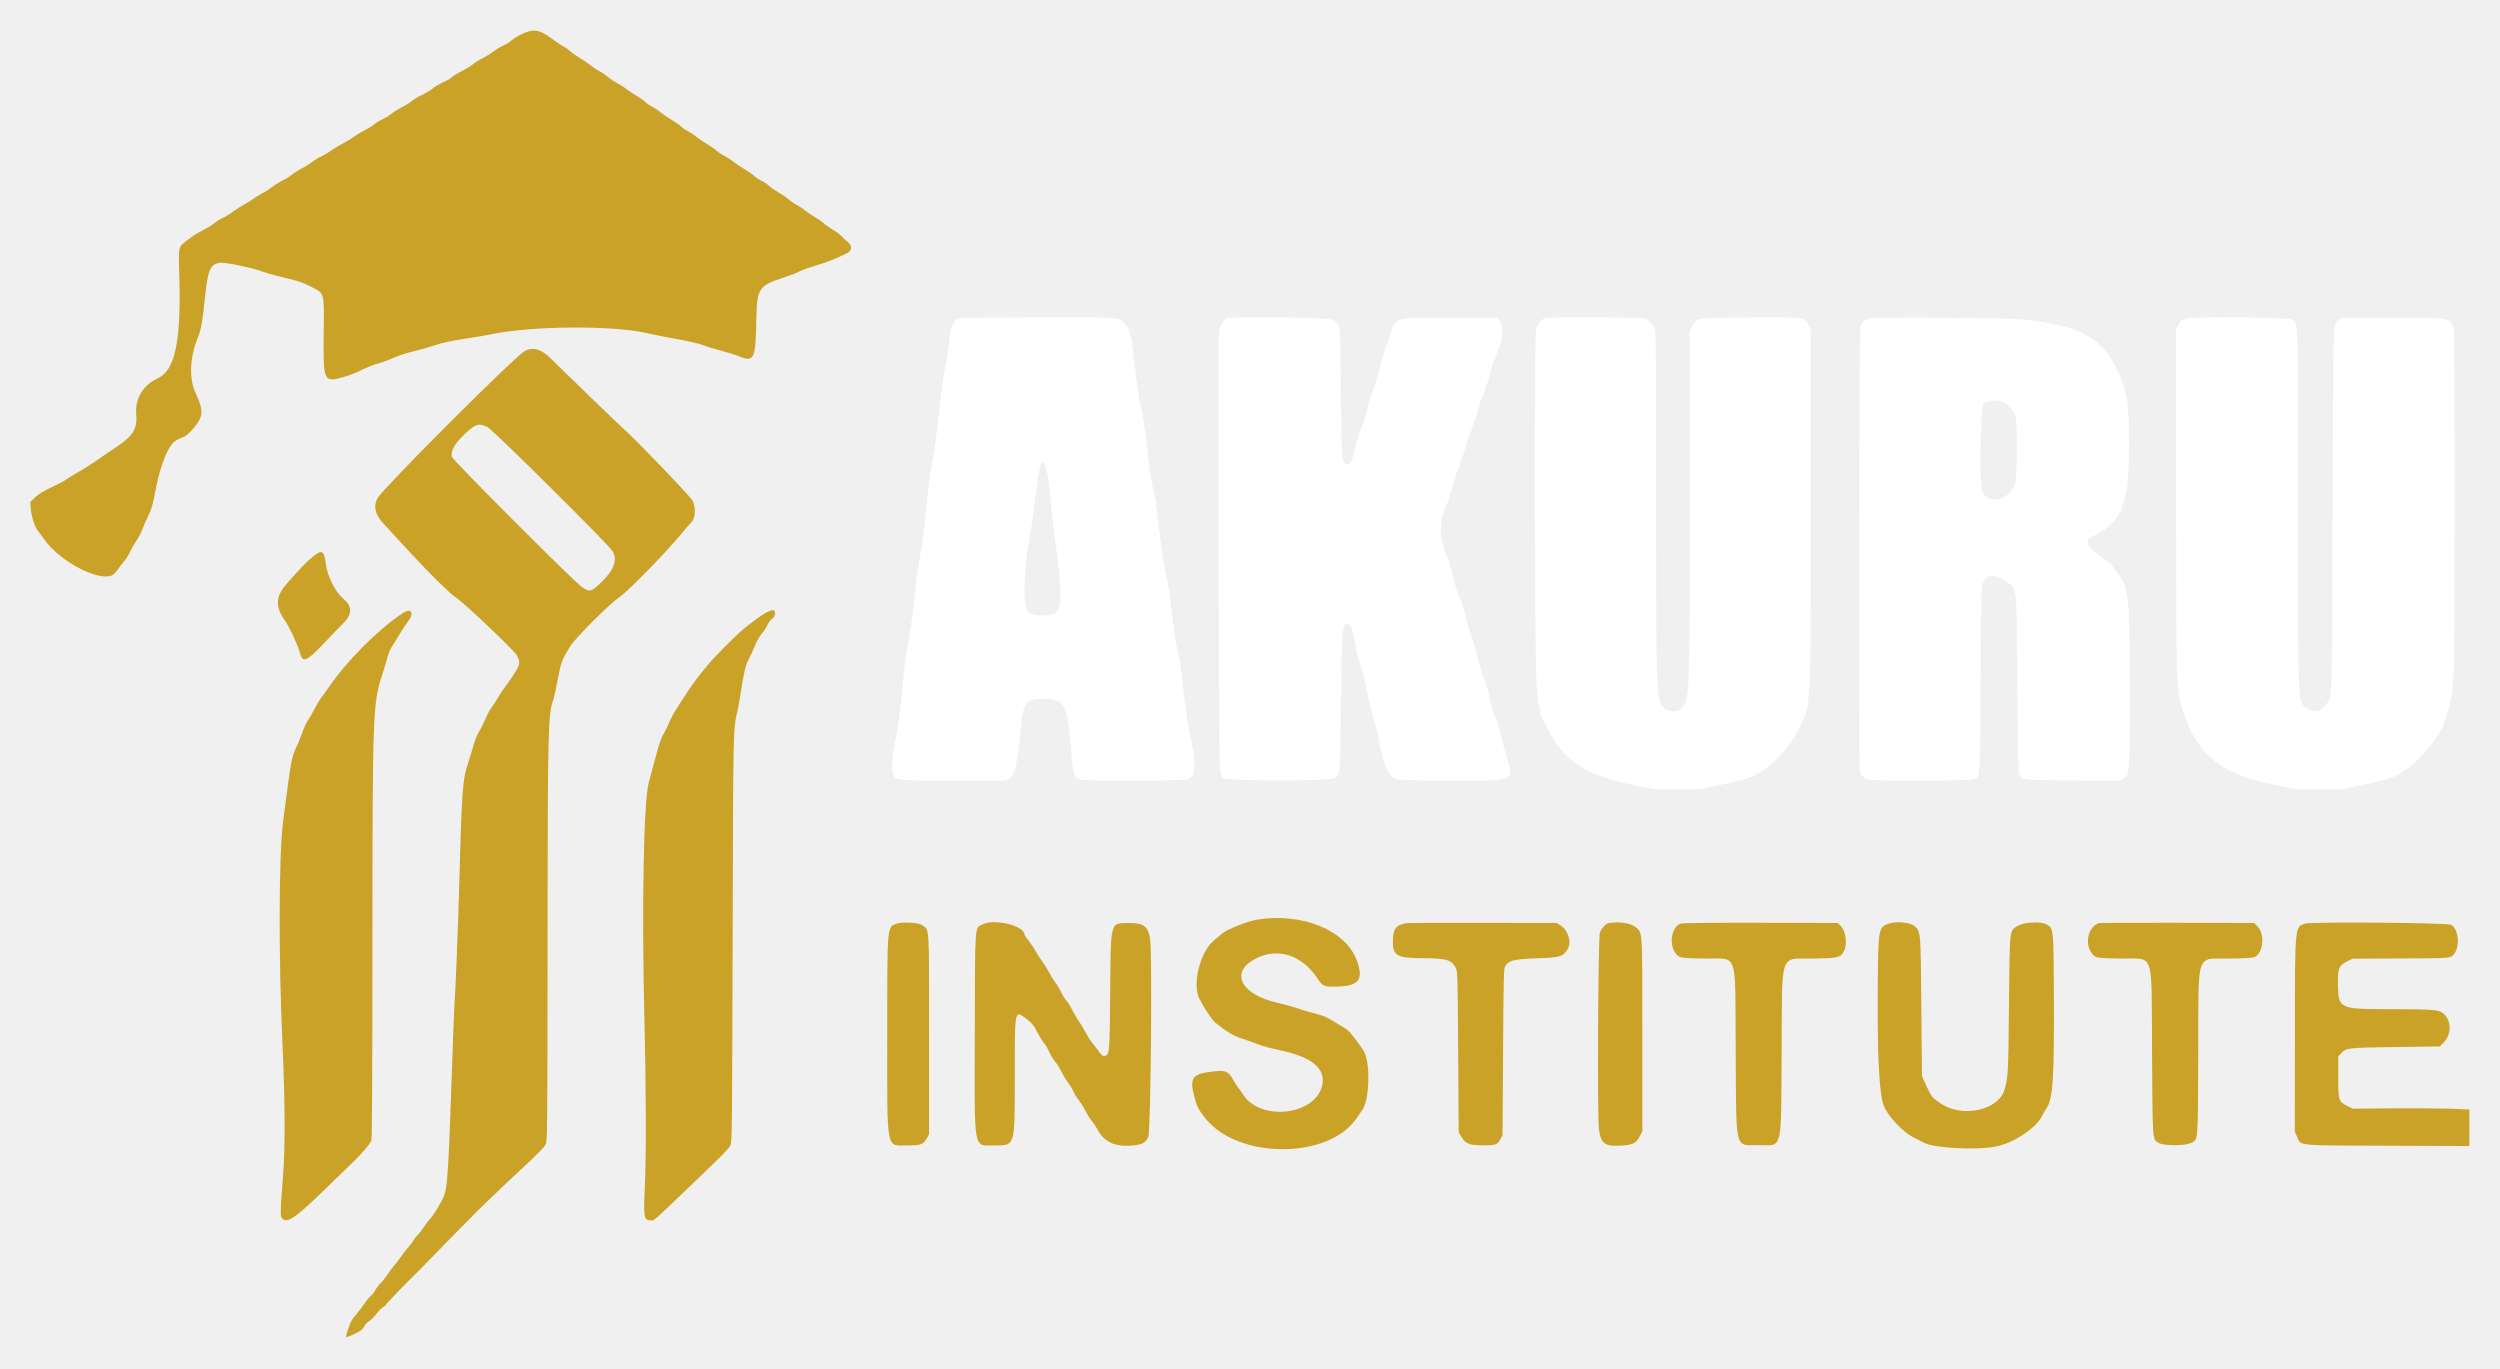
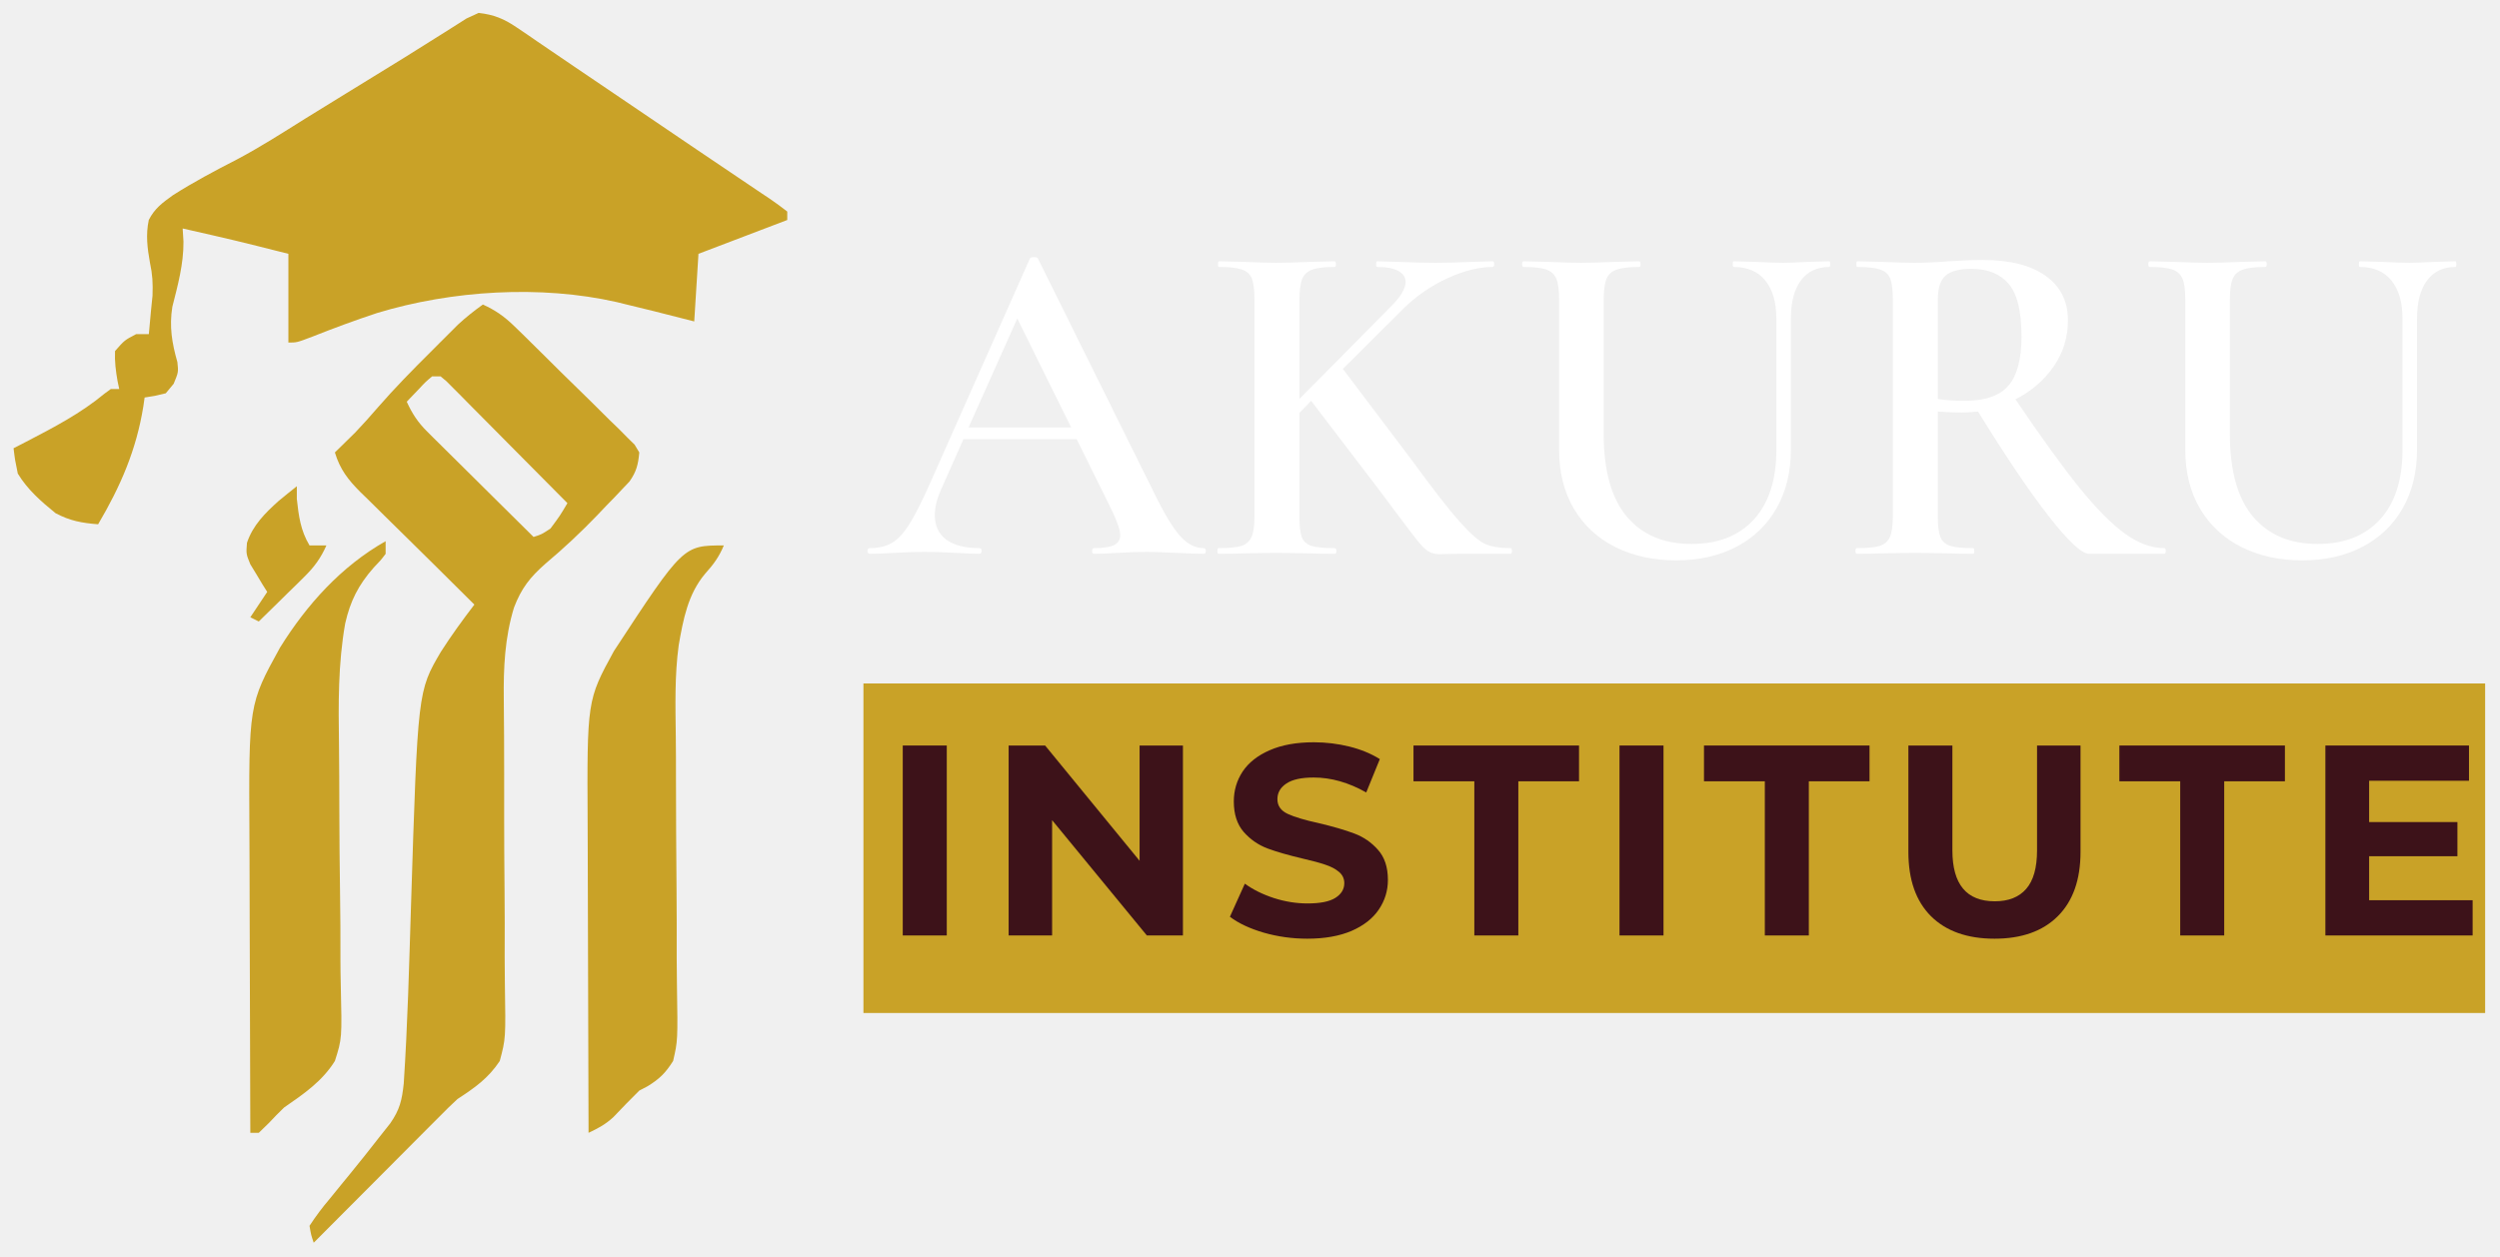
- <svg xmlns="http://www.w3.org/2000/svg" viewBox="-20 -21 2450 1341" role="img" aria-label="Akuru Institute">
-   <g transform="translate(0,1308) scale(0.1,-0.1)" fill="#C9A227">
-     <path d="M4922 12960 c-35 -16 -82 -45 -106 -64 -23 -19 -62 -43 -86 -54 -25 -11 -66 -35 -92 -55 -26 -20 -76 -51 -110 -68 -35 -17 -78 -44 -95 -60 -18 -15 -65 -44 -105 -64 -40 -20 -84 -47 -98 -60 -14 -13 -52 -36 -85 -50 -33 -15 -83 -44 -110 -66 -28 -21 -76 -49 -107 -63 -31 -14 -71 -38 -90 -54 -18 -16 -62 -44 -98 -62 -36 -18 -83 -48 -105 -66 -23 -18 -61 -42 -85 -52 -25 -11 -63 -34 -85 -52 -22 -18 -70 -47 -106 -65 -36 -19 -79 -45 -95 -58 -16 -13 -58 -39 -94 -57 -36 -18 -92 -52 -125 -75 -33 -24 -78 -50 -99 -59 -22 -9 -63 -34 -90 -55 -28 -21 -76 -51 -106 -66 -30 -15 -73 -43 -96 -61 -22 -19 -58 -41 -80 -50 -21 -9 -66 -36 -99 -61 -33 -25 -82 -56 -110 -70 -27 -14 -66 -38 -85 -53 -19 -15 -58 -39 -85 -53 -28 -14 -77 -45 -110 -70 -33 -25 -78 -52 -99 -61 -22 -9 -58 -31 -80 -50 -23 -18 -75 -50 -116 -71 -41 -21 -88 -48 -105 -62 -16 -13 -50 -38 -74 -56 -60 -43 -63 -59 -55 -287 22 -681 -37 -970 -214 -1050 -140 -64 -219 -196 -207 -347 13 -155 -33 -222 -244 -357 -27 -17 -66 -44 -87 -59 -72 -52 -196 -132 -272 -174 -41 -24 -82 -49 -91 -57 -9 -8 -68 -39 -132 -69 -79 -37 -131 -69 -164 -100 l-48 -46 5 -68 c6 -76 38 -175 68 -213 11 -14 39 -52 63 -85 148 -212 518 -410 661 -355 15 5 41 31 59 57 17 26 47 63 64 84 18 20 43 58 54 85 12 27 41 78 65 114 24 36 52 90 62 120 11 30 36 89 57 130 30 60 43 105 66 230 51 274 133 471 213 509 22 10 57 26 77 35 20 9 60 47 94 89 87 105 90 168 16 325 -70 148 -64 347 17 552 34 85 44 141 67 360 32 307 51 357 148 375 43 8 317 -48 422 -87 44 -16 147 -45 228 -63 119 -28 167 -44 240 -82 142 -75 133 -42 129 -456 -5 -479 -1 -488 195 -432 49 14 129 45 178 70 50 24 125 54 168 65 43 12 111 37 150 56 40 18 122 45 182 59 61 14 156 41 212 60 71 25 162 45 296 65 106 16 226 36 267 45 387 82 1189 88 1515 11 55 -13 183 -38 285 -56 105 -18 220 -45 265 -61 44 -17 125 -41 180 -55 55 -14 135 -39 178 -56 151 -60 163 -33 170 397 5 264 31 300 264 374 65 21 134 47 153 59 19 11 90 37 157 57 108 32 193 65 313 123 50 24 54 72 9 110 -18 15 -46 41 -63 59 -17 17 -58 47 -91 66 -33 19 -69 45 -80 57 -11 12 -50 40 -88 62 -37 22 -82 52 -100 67 -18 16 -51 38 -75 50 -24 12 -60 37 -80 55 -20 18 -69 51 -107 73 -39 23 -79 51 -90 63 -11 12 -45 35 -75 50 -30 15 -64 38 -75 50 -11 12 -51 40 -90 63 -38 22 -87 55 -109 73 -21 18 -58 42 -82 54 -24 11 -61 35 -82 53 -20 19 -63 48 -94 66 -32 18 -77 48 -100 67 -23 20 -62 46 -87 59 -25 12 -55 33 -66 45 -11 12 -50 39 -86 61 -36 21 -86 55 -110 74 -23 20 -63 47 -88 60 -25 12 -55 33 -66 45 -11 12 -49 39 -85 60 -36 21 -83 52 -105 70 -22 18 -62 43 -90 57 -27 14 -67 41 -87 59 -21 18 -59 44 -86 58 -26 13 -68 41 -91 61 -24 19 -74 53 -110 74 -36 22 -75 49 -86 61 -11 12 -38 31 -60 42 -22 12 -75 47 -117 79 -118 88 -181 99 -286 49z" />
-     <path d="M4934 9844 c-131 -89 -1370 -1329 -1432 -1433 -45 -78 -28 -161 52 -248 25 -26 102 -111 173 -188 144 -158 343 -365 388 -404 16 -14 48 -45 70 -67 22 -23 58 -53 80 -67 73 -46 568 -515 597 -565 42 -71 38 -94 -38 -208 -36 -54 -74 -108 -84 -119 -10 -11 -35 -49 -56 -85 -20 -36 -50 -82 -66 -102 -16 -20 -42 -68 -58 -108 -16 -39 -45 -96 -64 -128 -19 -31 -45 -93 -56 -137 -12 -44 -37 -125 -55 -180 -52 -151 -60 -273 -85 -1200 -11 -401 -36 -1033 -45 -1140 -3 -33 -12 -256 -20 -495 -49 -1378 -45 -1337 -122 -1476 -32 -58 -72 -120 -89 -137 -17 -18 -47 -57 -67 -87 -19 -30 -47 -66 -62 -80 -15 -14 -34 -38 -42 -54 -8 -15 -32 -47 -52 -70 -21 -22 -53 -63 -71 -91 -18 -27 -48 -66 -65 -85 -18 -19 -49 -60 -68 -90 -19 -30 -49 -68 -67 -85 -17 -16 -40 -46 -50 -66 -11 -20 -32 -48 -48 -61 -17 -14 -42 -45 -57 -69 -15 -24 -49 -69 -75 -99 -55 -65 -62 -76 -89 -157 -28 -84 -28 -86 27 -62 99 45 110 52 131 90 12 22 35 46 51 54 16 9 47 39 68 68 22 28 51 58 65 66 15 8 27 18 27 23 0 7 247 263 307 318 15 14 39 38 53 53 19 21 490 502 528 539 4 4 66 65 139 135 121 117 177 170 340 321 117 108 184 178 201 207 16 28 17 161 18 1927 1 2131 5 2294 55 2426 6 15 26 104 44 199 36 182 40 192 116 319 53 89 383 419 500 501 87 60 481 466 610 628 31 39 66 79 78 89 49 44 55 160 13 227 -34 52 -522 561 -648 675 -48 43 -172 162 -277 264 -104 102 -240 233 -301 292 -61 59 -137 133 -168 164 -89 87 -180 108 -254 58z m-355 -741 c59 -32 1169 -1132 1221 -1211 60 -91 16 -198 -140 -339 -70 -63 -86 -65 -158 -15 -77 52 -1268 1245 -1274 1275 -11 57 21 118 107 204 118 119 157 132 244 86z" />
-     <path d="M2870 7838 c-71 -58 -124 -113 -269 -279 -101 -116 -103 -222 -6 -354 36 -50 123 -236 140 -299 30 -120 61 -109 255 96 74 78 153 160 176 182 86 85 87 163 4 233 -86 72 -162 225 -179 359 -15 118 -37 130 -121 62z" />
-     <path d="M7309 7287 c-45 -24 -140 -94 -233 -170 -64 -53 -300 -291 -334 -337 -15 -19 -43 -53 -62 -75 -37 -42 -122 -160 -174 -243 -16 -26 -50 -79 -76 -118 -25 -38 -57 -97 -70 -130 -13 -32 -38 -84 -56 -114 -24 -40 -48 -108 -83 -245 -28 -104 -55 -206 -61 -225 -52 -174 -72 -1209 -45 -2315 17 -706 19 -1328 4 -1662 -13 -299 -9 -323 62 -323 33 0 0 -30 448 400 253 241 307 297 329 335 16 28 17 166 22 2030 6 2119 4 2036 49 2236 6 26 20 105 31 175 30 193 49 275 75 319 13 23 40 81 60 130 21 51 51 105 70 125 18 19 43 57 55 83 13 26 31 52 41 58 41 22 49 89 10 89 -10 0 -38 -11 -62 -23z" />
-     <path d="M3745 7280 c-247 -165 -553 -473 -732 -738 -17 -26 -46 -65 -63 -87 -18 -22 -50 -76 -72 -120 -23 -44 -51 -93 -63 -110 -13 -16 -37 -69 -53 -117 -17 -47 -42 -108 -55 -135 -41 -80 -56 -147 -87 -388 -16 -126 -36 -279 -45 -340 -43 -322 -46 -1346 -6 -2205 24 -525 27 -988 6 -1255 -29 -379 -30 -413 -10 -435 50 -56 135 5 471 335 68 66 163 158 212 205 98 93 177 187 192 226 6 16 10 730 10 1922 0 2262 4 2361 95 2637 23 72 48 154 55 183 7 30 26 75 44 100 17 26 51 81 75 122 24 41 59 93 76 115 70 88 37 143 -50 85z" />
+ <svg xmlns="http://www.w3.org/2000/svg" viewBox="4.5 1.625 290.125 145.875" width="580.25" height="291.75" preserveAspectRatio="xMidYMid meet" version="1.1" role="img" aria-label="Akuru Institute">
+   <defs>
+     <clipPath id="f604fe1d2b">
+       <rect x="0" width="189" y="0" height="67" />
+     </clipPath>
+     <clipPath id="4708e1d853">
+       <path d="M 6.074 3 L 96 3 L 96 63 L 6.074 63 Z M 6.074 3 " clip-rule="nonzero" />
+     </clipPath>
+     <clipPath id="ce4d44ffd4">
+       <path d="M 33 58 L 96.074 58 L 96.074 134 L 33 134 Z M 33 58 " clip-rule="nonzero" />
+     </clipPath>
+     <clipPath id="853b96ad55">
+       <path d="M 0.16 1 L 190 1 L 190 40 L 0.16 40 Z M 0.16 1 " clip-rule="nonzero" />
+     </clipPath>
+     <clipPath id="56a1fd4bf6">
+       <rect x="0" width="192" y="0" height="40" />
+     </clipPath>
+   </defs>
+   <g transform="matrix(1, 0, 0, 1, 104, 15)">
+     <g clip-path="url(#f604fe1d2b)">
+       <g fill="#ffffff" fill-opacity="1">
+         <g transform="translate(1.587932, 50.94152)">
+           <g>
+             <path d="M 38.641 -0.656 C 38.816 -0.656 38.906 -0.547 38.906 -0.328 C 38.906 -0.109 38.816 0 38.641 0 C 37.953 0 36.848 -0.035 35.328 -0.109 C 33.805 -0.18 32.703 -0.219 32.016 -0.219 C 31.109 -0.219 30.035 -0.18 28.797 -0.109 C 27.566 -0.035 26.609 0 25.922 0 C 25.773 0 25.703 -0.109 25.703 -0.328 C 25.703 -0.547 25.773 -0.656 25.922 -0.656 C 26.973 -0.656 27.742 -0.77 28.234 -1 C 28.723 -1.238 28.969 -1.629 28.969 -2.172 C 28.969 -2.711 28.66 -3.633 28.047 -4.938 L 23.906 -13.312 L 10.766 -13.312 L 8.156 -7.438 C 7.676 -6.352 7.438 -5.379 7.438 -4.516 C 7.438 -3.242 7.891 -2.281 8.797 -1.625 C 9.703 -0.977 10.973 -0.656 12.609 -0.656 C 12.785 -0.656 12.875 -0.547 12.875 -0.328 C 12.875 -0.109 12.785 0 12.609 0 C 11.953 0 11.008 -0.035 9.781 -0.109 C 8.406 -0.18 7.207 -0.219 6.188 -0.219 C 5.219 -0.219 4.078 -0.18 2.766 -0.109 C 1.609 -0.035 0.648 0 -0.109 0 C -0.285 0 -0.375 -0.109 -0.375 -0.328 C -0.375 -0.547 -0.285 -0.656 -0.109 -0.656 C 0.898 -0.656 1.75 -0.852 2.438 -1.25 C 3.133 -1.645 3.805 -2.359 4.453 -3.391 C 5.109 -4.422 5.891 -5.953 6.797 -7.984 L 18.484 -34.297 C 18.547 -34.398 18.707 -34.453 18.969 -34.453 C 19.219 -34.453 19.363 -34.398 19.406 -34.297 L 32.719 -7.438 C 33.977 -4.832 35.035 -3.051 35.891 -2.094 C 36.742 -1.133 37.66 -0.656 38.641 -0.656 Z M 11.359 -14.672 L 23.266 -14.672 L 17.016 -27.328 Z M 11.359 -14.672 " />
+           </g>
+         </g>
+       </g>
+       <g fill="#ffffff" fill-opacity="1">
+         <g transform="translate(40.21818, 50.94152)">
+           <g>
+             <path d="M 35.656 -0.656 C 35.758 -0.656 35.812 -0.547 35.812 -0.328 C 35.812 -0.109 35.758 0 35.656 0 L 29.562 0 L 27.438 0.047 C 26.938 0.047 26.504 -0.055 26.141 -0.266 C 25.773 -0.484 25.359 -0.883 24.891 -1.469 C 24.422 -2.051 23.551 -3.191 22.281 -4.891 L 20.047 -7.875 L 12.5 -17.766 L 11.141 -16.359 L 11.141 -4.406 C 11.141 -3.281 11.227 -2.461 11.406 -1.953 C 11.594 -1.453 11.969 -1.109 12.531 -0.922 C 13.094 -0.742 13.988 -0.656 15.219 -0.656 C 15.363 -0.656 15.438 -0.547 15.438 -0.328 C 15.438 -0.109 15.363 0 15.219 0 C 14.062 0 13.133 -0.016 12.438 -0.047 L 8.484 -0.109 L 4.625 -0.047 C 3.938 -0.016 2.973 0 1.734 0 C 1.66 0 1.625 -0.109 1.625 -0.328 C 1.625 -0.547 1.66 -0.656 1.734 -0.656 C 2.973 -0.656 3.867 -0.742 4.422 -0.922 C 4.984 -1.109 5.375 -1.461 5.594 -1.984 C 5.812 -2.504 5.922 -3.312 5.922 -4.406 L 5.922 -29.562 C 5.922 -30.645 5.82 -31.441 5.625 -31.953 C 5.426 -32.461 5.035 -32.816 4.453 -33.016 C 3.879 -33.211 2.992 -33.312 1.797 -33.312 C 1.723 -33.312 1.688 -33.422 1.688 -33.641 C 1.688 -33.859 1.723 -33.969 1.797 -33.969 L 4.672 -33.906 C 6.266 -33.832 7.535 -33.797 8.484 -33.797 C 9.566 -33.797 10.906 -33.832 12.5 -33.906 L 15.219 -33.969 C 15.32 -33.969 15.375 -33.859 15.375 -33.641 C 15.375 -33.422 15.32 -33.312 15.219 -33.312 C 14.02 -33.312 13.141 -33.203 12.578 -32.984 C 12.016 -32.766 11.633 -32.391 11.438 -31.859 C 11.238 -31.336 11.141 -30.535 11.141 -29.453 L 11.141 -17.984 L 21.797 -28.75 C 22.91 -29.875 23.469 -30.816 23.469 -31.578 C 23.469 -32.117 23.188 -32.539 22.625 -32.844 C 22.07 -33.156 21.25 -33.312 20.156 -33.312 C 20.082 -33.312 20.047 -33.422 20.047 -33.641 C 20.047 -33.859 20.082 -33.969 20.156 -33.969 L 22.609 -33.906 C 24.203 -33.832 25.648 -33.797 26.953 -33.797 C 28.367 -33.797 29.801 -33.832 31.25 -33.906 L 33.578 -33.969 C 33.691 -33.969 33.75 -33.859 33.75 -33.641 C 33.75 -33.422 33.691 -33.312 33.578 -33.312 C 31.984 -33.312 30.234 -32.875 28.328 -32 C 26.43 -31.133 24.707 -29.941 23.156 -28.422 L 16.188 -21.469 L 24.188 -10.875 C 26.645 -7.5 28.5 -5.113 29.75 -3.719 C 31 -2.32 31.984 -1.461 32.703 -1.141 C 33.43 -0.816 34.414 -0.656 35.656 -0.656 Z M 35.656 -0.656 " />
+           </g>
+         </g>
+       </g>
+       <g fill="#ffffff" fill-opacity="1">
+         <g transform="translate(75.69715, 50.94152)">
+           <g>
+             <path d="M 31.031 -27.328 C 31.031 -29.211 30.602 -30.68 29.75 -31.734 C 28.895 -32.785 27.672 -33.312 26.078 -33.312 C 26.004 -33.312 25.969 -33.422 25.969 -33.641 C 25.969 -33.859 26.004 -33.969 26.078 -33.969 L 28.578 -33.906 C 29.961 -33.832 31.051 -33.797 31.844 -33.797 C 32.5 -33.797 33.477 -33.832 34.781 -33.906 L 37.172 -33.969 C 37.242 -33.969 37.281 -33.859 37.281 -33.641 C 37.281 -33.422 37.242 -33.312 37.172 -33.312 C 35.754 -33.312 34.656 -32.785 33.875 -31.734 C 33.102 -30.68 32.719 -29.211 32.719 -27.328 L 32.719 -12.125 C 32.719 -9.508 32.164 -7.234 31.062 -5.297 C 29.957 -3.359 28.398 -1.863 26.391 -0.812 C 24.379 0.238 22.051 0.766 19.406 0.766 C 16.758 0.766 14.398 0.25 12.328 -0.781 C 10.266 -1.82 8.66 -3.312 7.516 -5.25 C 6.379 -7.188 5.812 -9.457 5.812 -12.062 L 5.812 -29.562 C 5.812 -30.645 5.703 -31.441 5.484 -31.953 C 5.266 -32.461 4.875 -32.816 4.312 -33.016 C 3.758 -33.211 2.883 -33.312 1.688 -33.312 C 1.57 -33.312 1.516 -33.422 1.516 -33.641 C 1.516 -33.859 1.57 -33.969 1.688 -33.969 L 4.516 -33.906 C 6.109 -33.832 7.395 -33.797 8.375 -33.797 C 9.457 -33.797 10.797 -33.832 12.391 -33.906 L 15.109 -33.969 C 15.211 -33.969 15.266 -33.859 15.266 -33.641 C 15.266 -33.422 15.211 -33.312 15.109 -33.312 C 13.91 -33.312 13.02 -33.203 12.438 -32.984 C 11.863 -32.766 11.477 -32.391 11.281 -31.859 C 11.082 -31.336 10.984 -30.535 10.984 -29.453 L 10.984 -13.969 C 10.984 -9.656 11.879 -6.438 13.672 -4.312 C 15.461 -2.195 17.969 -1.141 21.188 -1.141 C 24.27 -1.141 26.68 -2.086 28.422 -3.984 C 30.16 -5.891 31.031 -8.582 31.031 -12.062 Z M 31.031 -27.328 " />
+           </g>
+         </g>
+       </g>
+       <g fill="#ffffff" fill-opacity="1">
+         <g transform="translate(113.7841, 50.94152)">
+           <g>
+             <path d="M 37.984 -0.656 C 38.098 -0.656 38.156 -0.547 38.156 -0.328 C 38.156 -0.109 38.098 0 37.984 0 L 29.234 0 C 28.398 0 26.848 -1.445 24.578 -4.344 C 22.316 -7.238 19.578 -11.297 16.359 -16.516 C 15.555 -16.441 14.941 -16.406 14.516 -16.406 C 13.711 -16.406 12.77 -16.441 11.688 -16.516 L 11.688 -4.406 C 11.688 -3.281 11.785 -2.461 11.984 -1.953 C 12.18 -1.453 12.562 -1.109 13.125 -0.922 C 13.688 -0.742 14.582 -0.656 15.812 -0.656 C 15.883 -0.656 15.922 -0.547 15.922 -0.328 C 15.922 -0.109 15.883 0 15.812 0 C 14.613 0 13.691 -0.016 13.047 -0.047 L 9.016 -0.109 L 5.109 -0.047 C 4.422 -0.016 3.477 0 2.281 0 C 2.176 0 2.125 -0.109 2.125 -0.328 C 2.125 -0.547 2.176 -0.656 2.281 -0.656 C 3.508 -0.656 4.406 -0.742 4.969 -0.922 C 5.531 -1.109 5.922 -1.461 6.141 -1.984 C 6.359 -2.504 6.469 -3.312 6.469 -4.406 L 6.469 -29.562 C 6.469 -30.645 6.367 -31.441 6.172 -31.953 C 5.973 -32.461 5.582 -32.816 5 -33.016 C 4.414 -33.211 3.531 -33.312 2.344 -33.312 C 2.27 -33.312 2.234 -33.422 2.234 -33.641 C 2.234 -33.859 2.27 -33.969 2.344 -33.969 L 5.156 -33.906 C 6.75 -33.832 8.035 -33.797 9.016 -33.797 C 10.211 -33.797 11.52 -33.852 12.938 -33.969 C 13.406 -34 13.973 -34.031 14.641 -34.062 C 15.316 -34.102 16.07 -34.125 16.906 -34.125 C 20.051 -34.125 22.484 -33.508 24.203 -32.281 C 25.93 -31.051 26.797 -29.332 26.797 -27.125 C 26.797 -25.125 26.238 -23.328 25.125 -21.734 C 24.02 -20.141 22.547 -18.875 20.703 -17.938 C 23.672 -13.551 26.148 -10.125 28.141 -7.656 C 30.141 -5.195 31.91 -3.414 33.453 -2.312 C 34.992 -1.207 36.504 -0.656 37.984 -0.656 Z M 11.688 -17.984 C 12.551 -17.836 13.598 -17.766 14.828 -17.766 C 17.191 -17.766 18.879 -18.352 19.891 -19.531 C 20.898 -20.707 21.406 -22.602 21.406 -25.219 C 21.406 -28.156 20.906 -30.203 19.906 -31.359 C 18.914 -32.516 17.477 -33.094 15.594 -33.094 C 14.188 -33.094 13.18 -32.828 12.578 -32.297 C 11.984 -31.773 11.688 -30.828 11.688 -29.453 Z M 11.688 -17.984 " />
+           </g>
+         </g>
+       </g>
+       <g fill="#ffffff" fill-opacity="1">
+         <g transform="translate(148.3935, 50.94152)">
+           <g>
+             <path d="M 31.031 -27.328 C 31.031 -29.211 30.602 -30.68 29.75 -31.734 C 28.895 -32.785 27.672 -33.312 26.078 -33.312 C 26.004 -33.312 25.969 -33.422 25.969 -33.641 C 25.969 -33.859 26.004 -33.969 26.078 -33.969 L 28.578 -33.906 C 29.961 -33.832 31.051 -33.797 31.844 -33.797 C 32.5 -33.797 33.477 -33.832 34.781 -33.906 L 37.172 -33.969 C 37.242 -33.969 37.281 -33.859 37.281 -33.641 C 37.281 -33.422 37.242 -33.312 37.172 -33.312 C 35.754 -33.312 34.656 -32.785 33.875 -31.734 C 33.102 -30.68 32.719 -29.211 32.719 -27.328 L 32.719 -12.125 C 32.719 -9.508 32.164 -7.234 31.062 -5.297 C 29.957 -3.359 28.398 -1.863 26.391 -0.812 C 24.379 0.238 22.051 0.766 19.406 0.766 C 16.758 0.766 14.398 0.25 12.328 -0.781 C 10.266 -1.82 8.66 -3.312 7.516 -5.25 C 6.379 -7.188 5.812 -9.457 5.812 -12.062 L 5.812 -29.562 C 5.812 -30.645 5.703 -31.441 5.484 -31.953 C 5.266 -32.461 4.875 -32.816 4.312 -33.016 C 3.758 -33.211 2.883 -33.312 1.688 -33.312 C 1.57 -33.312 1.516 -33.422 1.516 -33.641 C 1.516 -33.859 1.57 -33.969 1.688 -33.969 L 4.516 -33.906 C 6.109 -33.832 7.395 -33.797 8.375 -33.797 C 9.457 -33.797 10.797 -33.832 12.391 -33.906 L 15.109 -33.969 C 15.211 -33.969 15.266 -33.859 15.266 -33.641 C 15.266 -33.422 15.211 -33.312 15.109 -33.312 C 13.91 -33.312 13.02 -33.203 12.438 -32.984 C 11.863 -32.766 11.477 -32.391 11.281 -31.859 C 11.082 -31.336 10.984 -30.535 10.984 -29.453 L 10.984 -13.969 C 10.984 -9.656 11.879 -6.438 13.672 -4.312 C 15.461 -2.195 17.969 -1.141 21.188 -1.141 C 24.27 -1.141 26.68 -2.086 28.422 -3.984 C 30.16 -5.891 31.031 -8.582 31.031 -12.062 Z M 31.031 -27.328 " />
+           </g>
+         </g>
+       </g>
+     </g>
  </g>
-   <g transform="translate(0,1308) scale(0.1,-0.1)" fill="#FFFFFF">
-     <path d="M9214 10171 c-72 -18 -94 -65 -114 -241 -5 -52 -24 -167 -40 -255 -16 -88 -44 -292 -60 -454 -17 -162 -44 -362 -60 -445 -30 -160 -37 -215 -70 -556 -12 -118 -34 -280 -50 -360 -16 -80 -43 -275 -60 -435 -17 -159 -42 -346 -55 -415 -31 -158 -40 -223 -65 -495 -23 -242 -39 -359 -72 -510 -30 -134 -31 -293 -4 -324 35 -38 75 -41 592 -41 l501 0 34 23 c56 37 73 112 114 504 26 245 48 273 219 273 210 0 238 -48 271 -475 19 -259 29 -294 86 -314 52 -18 1020 -15 1064 3 75 32 79 136 17 441 -23 112 -50 290 -62 405 -24 233 -31 281 -65 435 -13 61 -33 193 -44 295 -28 250 -38 313 -71 465 -16 72 -43 252 -60 399 -17 148 -32 279 -35 290 -2 12 -16 73 -29 136 -14 63 -37 219 -51 345 -28 255 -35 300 -70 460 -13 61 -36 214 -50 340 -40 359 -43 374 -102 452 -50 65 -25 63 -841 62 -405 -1 -751 -4 -768 -8z m832 -1446 c17 -43 38 -188 54 -380 6 -77 24 -232 40 -345 73 -517 70 -683 -11 -726 -56 -29 -224 -17 -255 19 -55 64 -43 432 27 797 11 57 31 199 44 315 40 341 62 411 101 320z" />
-     <path d="M11820 10168 c-14 -7 -36 -35 -50 -63 l-25 -50 0 -2145 c0 -2274 -1 -2203 46 -2246 32 -29 1023 -30 1080 -1 66 33 63 5 70 732 7 726 12 785 68 785 27 0 45 -52 76 -220 14 -80 39 -178 55 -218 17 -41 43 -144 60 -236 16 -90 45 -210 64 -267 19 -57 44 -158 55 -224 38 -215 86 -326 155 -359 41 -20 980 -24 1049 -5 85 23 95 69 47 207 -16 48 -41 138 -55 200 -13 62 -37 143 -53 180 -31 72 -41 107 -71 249 -11 51 -34 124 -50 162 -17 38 -45 131 -62 206 -16 75 -44 167 -60 205 -16 38 -42 127 -58 198 -18 77 -41 152 -60 187 -19 37 -43 111 -61 193 -17 74 -44 165 -61 204 -76 174 -77 334 -3 500 19 42 47 130 64 195 16 65 43 148 59 183 17 36 44 119 61 185 17 65 46 151 65 190 19 38 44 113 56 165 12 52 37 129 56 170 19 41 47 129 64 195 16 66 43 148 60 183 70 145 83 283 34 340 l-23 27 -464 0 c-567 0 -530 12 -587 -182 -12 -39 -33 -97 -47 -128 -14 -32 -38 -115 -54 -185 -15 -70 -41 -158 -57 -196 -31 -72 -40 -103 -73 -246 -11 -48 -33 -114 -48 -145 -16 -32 -41 -109 -56 -171 -33 -143 -49 -182 -74 -182 -63 0 -66 30 -72 710 -6 690 -2 659 -80 705 -44 25 -992 37 -1040 13z" />
-     <path d="M14945 10173 c-36 -9 -75 -56 -91 -110 -20 -68 -15 -3262 5 -3493 13 -158 34 -280 54 -318 8 -15 37 -71 65 -125 155 -296 362 -432 802 -524 l225 -47 230 0 230 0 220 48 c260 57 287 66 385 133 159 109 268 235 361 418 119 236 114 131 114 2195 l0 1705 -22 48 c-37 80 -22 78 -571 75 -545 -3 -526 0 -570 -89 l-23 -46 1 -1639 c0 -1904 -2 -1968 -74 -2051 -37 -43 -134 -46 -175 -6 -81 81 -81 80 -81 1996 0 1503 -2 1692 -16 1725 -21 51 -61 90 -103 102 -36 10 -926 13 -966 3z" />
-     <path d="M18126 10169 c-48 -12 -74 -33 -93 -77 -14 -34 -21 -4288 -7 -4359 8 -41 42 -72 91 -84 69 -16 999 -11 1032 5 58 31 56 -10 61 986 5 900 5 916 26 950 43 75 133 73 233 -4 101 -78 94 -12 101 -1001 4 -628 8 -857 17 -877 28 -64 21 -63 528 -66 l461 -3 34 23 c62 42 61 25 60 849 0 969 -5 1011 -114 1156 -30 40 -59 79 -63 86 -4 8 -33 31 -63 52 -194 134 -215 182 -105 237 274 138 339 307 340 873 0 430 -19 555 -115 747 -168 335 -371 441 -955 499 -145 14 -1416 22 -1469 8z m1314 -824 c39 -20 96 -87 111 -131 22 -63 20 -591 -3 -664 -55 -177 -299 -213 -329 -48 -19 105 -8 788 14 821 30 46 138 58 207 22z" />
-     <path d="M21220 10167 c-40 -11 -48 -18 -70 -62 l-25 -50 1 -1650 c1 -1942 -1 -1885 79 -2116 135 -396 364 -580 847 -682 l243 -51 230 0 230 -1 218 48 c259 57 279 64 377 125 154 96 359 339 403 479 108 343 102 208 102 2158 0 1692 0 1700 -20 1735 -46 77 -28 75 -592 75 l-501 0 -25 -23 c-54 -51 -51 43 -57 -1872 -6 -1864 -4 -1800 -50 -1875 -54 -88 -122 -107 -198 -58 -97 63 -92 -39 -92 1954 0 1904 3 1817 -57 1857 -34 22 -963 30 -1043 9z" />
+   <g clip-path="url(#4708e1d853)">
+     <path fill="#c9a227" d="M 60.066 3.125 C 61.832 3.32 63.023 3.812 64.48 4.805 L 65.629 5.578 L 66.875 6.438 L 68.207 7.344 C 69.195 8.012 70.184 8.684 71.168 9.359 C 72.98 10.594 74.797 11.82 76.613 13.047 C 79.559 15.035 82.496 17.027 85.434 19.027 C 87.207 20.23 88.98 21.43 90.762 22.621 L 92.922 24.078 L 93.879 24.715 C 94.57 25.184 95.238 25.684 95.898 26.195 L 95.898 27.176 L 85.59 31.105 L 85.098 38.957 C 81.48 38.035 81.48 38.035 80.371 37.754 C 79.332 37.492 78.289 37.238 77.246 36.992 L 76.125 36.715 C 67.273 34.703 56.961 35.344 48.285 37.977 C 45.742 38.816 43.242 39.742 40.75 40.73 C 38.961 41.41 38.961 41.41 37.98 41.41 L 37.98 31.105 C 31.859 29.559 31.859 29.559 25.707 28.16 L 25.801 29.691 C 25.816 32.305 25.148 34.738 24.508 37.258 C 24.141 39.543 24.461 41.469 25.094 43.68 C 25.219 44.848 25.219 44.848 24.664 46.195 L 23.746 47.301 C 22.461 47.617 22.461 47.617 21.289 47.793 L 21.145 48.801 C 20.324 53.898 18.5 58.09 15.891 62.516 C 14.008 62.367 12.629 62.121 10.953 61.23 C 9.273 59.871 7.691 58.484 6.566 56.629 C 6.238 55.043 6.238 55.043 6.074 53.684 L 7.547 52.926 C 10.762 51.254 13.863 49.645 16.668 47.316 L 17.363 46.809 L 18.344 46.809 L 18.152 45.914 C 17.941 44.707 17.801 43.617 17.855 42.395 C 18.957 41.137 18.957 41.137 20.309 40.43 L 21.781 40.43 C 21.867 39.531 21.949 38.629 22.027 37.73 L 22.207 35.965 C 22.258 34.477 22.207 33.523 21.906 32.117 C 21.602 30.41 21.41 28.883 21.773 27.172 C 22.465 25.82 23.336 25.195 24.559 24.309 C 26.965 22.773 29.465 21.449 32 20.148 C 34.73 18.703 37.324 17.039 39.941 15.398 L 44.668 12.484 C 45.758 11.812 46.848 11.141 47.938 10.473 C 50.328 9.008 52.715 7.543 55.078 6.035 L 56.102 5.395 C 56.957 4.855 57.812 4.316 58.664 3.77 Z M 60.066 3.125 " fill-opacity="1" fill-rule="nonzero" />
  </g>
-   <g transform="translate(0,1308) scale(0.1,-0.1)" fill="#C9A227">
-     <path d="M12134 4280 c-104 -15 -316 -99 -364 -144 -19 -18 -48 -42 -64 -54 -142 -107 -227 -436 -151 -582 48 -93 123 -206 155 -232 114 -92 176 -129 264 -157 50 -16 119 -40 153 -55 35 -14 129 -40 210 -57 325 -67 464 -185 418 -357 -77 -285 -606 -340 -771 -80 -16 24 -37 53 -48 66 -11 13 -34 49 -51 80 -44 83 -75 96 -195 82 -207 -23 -235 -61 -185 -250 27 -99 35 -115 101 -201 316 -414 1221 -415 1493 -2 14 22 38 58 54 80 64 92 78 410 24 548 -16 43 -142 210 -174 233 -37 26 -170 105 -208 124 -16 9 -77 28 -135 43 -58 15 -127 36 -155 47 -27 10 -114 34 -191 52 -344 79 -459 285 -233 418 219 130 470 60 626 -175 56 -85 69 -90 208 -85 203 8 248 69 184 250 -105 296 -522 473 -965 408z" />
-     <path d="M8596 4240 c-105 -33 -101 14 -101 -1095 0 -1168 -17 -1080 204 -1080 126 0 152 10 184 70 l22 40 0 980 c0 1095 5 1014 -68 1069 -32 23 -185 34 -241 16z" />
-     <path d="M9430 4232 c-79 -39 -75 25 -77 -1062 -3 -1190 -18 -1105 191 -1105 207 0 201 -20 201 680 0 671 -4 649 117 557 51 -38 70 -62 98 -118 20 -38 50 -88 67 -110 18 -21 43 -64 57 -96 14 -31 39 -72 56 -92 17 -19 45 -63 61 -96 16 -34 47 -85 68 -113 22 -29 46 -70 55 -91 9 -22 31 -58 50 -80 18 -23 48 -70 66 -106 18 -36 46 -80 61 -98 16 -18 40 -54 54 -80 64 -122 165 -171 332 -159 104 8 139 25 166 85 25 53 40 1795 18 1942 -19 121 -64 155 -201 154 -194 -2 -184 35 -190 -669 -5 -614 -6 -626 -57 -633 -17 -3 -30 8 -55 44 -18 26 -48 65 -66 87 -19 23 -47 68 -64 101 -17 34 -43 77 -58 96 -15 19 -46 71 -68 115 -22 44 -50 89 -62 100 -12 11 -35 48 -51 81 -16 34 -43 79 -60 100 -17 22 -43 64 -58 94 -15 30 -44 77 -65 104 -20 27 -48 70 -61 95 -13 25 -44 72 -69 105 -25 32 -46 62 -46 67 0 86 -295 159 -410 101z" />
-     <path d="M13590 4244 c-111 -18 -139 -54 -140 -180 0 -140 38 -162 285 -164 242 -2 284 -14 330 -91 19 -33 20 -57 25 -824 l5 -790 27 -46 c39 -67 78 -83 203 -83 131 -1 150 5 177 57 l23 42 5 815 c5 755 6 818 22 843 38 57 85 68 319 76 218 7 248 16 293 92 39 67 3 185 -72 231 l-37 23 -720 1 c-396 1 -731 0 -745 -2z" />
-     <path d="M15564 4243 c-28 -5 -68 -49 -85 -93 -18 -47 -26 -1822 -9 -1933 21 -137 58 -163 218 -154 114 7 147 23 182 92 l25 50 0 940 c0 1044 3 1002 -66 1059 -48 40 -169 58 -265 39z" />
-     <path d="M16273 4239 c-93 -27 -122 -209 -47 -298 33 -39 44 -41 286 -45 326 -5 292 101 298 -911 6 -995 -13 -917 225 -917 238 -1 219 -79 225 902 6 1021 -28 921 315 926 243 4 261 8 296 74 36 67 19 197 -33 247 l-29 28 -752 2 c-443 1 -765 -2 -784 -8z" />
-     <path d="M18316 4240 c-108 -33 -110 -44 -114 -635 -5 -671 15 -1048 61 -1157 42 -99 186 -252 287 -303 36 -18 84 -43 107 -55 99 -51 508 -73 698 -37 172 32 395 178 455 297 13 24 34 62 48 82 61 93 74 298 70 1103 -3 675 -2 659 -78 698 -54 28 -209 20 -268 -13 -92 -52 -86 -3 -94 -770 -6 -668 -9 -719 -43 -837 -59 -203 -410 -281 -623 -139 -87 58 -92 63 -144 176 l-43 95 -6 680 c-6 730 -6 731 -59 783 -40 41 -170 57 -254 32z" />
-     <path d="M20370 4244 c-113 -39 -147 -217 -58 -311 29 -31 47 -33 274 -37 333 -5 298 99 304 -911 5 -883 4 -858 61 -894 56 -34 280 -32 335 4 55 36 54 19 57 883 3 1012 -31 913 312 918 150 2 224 7 242 16 87 43 101 228 23 303 l-31 30 -752 2 c-414 1 -759 -1 -767 -3z" />
-     <path d="M22393 4239 c-105 -31 -103 -8 -103 -1092 l-1 -947 22 -50 c39 -91 -27 -85 887 -88 l802 -3 0 179 0 179 -197 8 c-109 3 -367 5 -573 3 l-375 -3 -49 25 c-89 45 -91 51 -91 285 l0 204 28 29 c51 53 66 55 534 61 l432 6 31 30 c89 84 88 231 -2 298 -42 32 -99 36 -503 37 -514 1 -518 2 -523 238 -4 162 7 189 93 232 l50 25 467 2 c404 1 470 4 497 17 89 46 91 256 4 313 -31 20 -1364 31 -1430 12z" />
+   <path fill="#c9a227" d="M 60.559 36.992 C 62.035 37.66 63.082 38.406 64.238 39.535 L 65.227 40.492 L 66.273 41.527 L 67.355 42.594 C 68.109 43.34 68.863 44.086 69.613 44.836 C 70.77 45.98 71.934 47.113 73.098 48.246 C 73.832 48.973 74.562 49.699 75.293 50.426 L 76.355 51.449 L 77.316 52.422 L 78.176 53.27 L 78.719 54.172 C 78.59 55.574 78.391 56.395 77.582 57.547 L 76.758 58.414 L 75.84 59.387 L 74.852 60.398 L 73.848 61.457 C 71.941 63.441 69.938 65.32 67.828 67.09 C 66.039 68.664 65.027 69.949 64.176 72.18 C 63.098 75.695 62.945 79.18 62.988 82.824 L 63.008 85.609 L 63.02 87.086 C 63.039 90.23 63.031 93.375 63.031 96.516 C 63.035 99.273 63.043 102.031 63.074 104.785 C 63.102 107.461 63.102 110.133 63.09 112.809 C 63.09 113.824 63.098 114.84 63.113 115.855 C 63.215 122.242 63.215 122.242 62.52 124.852 C 61.184 126.867 59.613 127.965 57.613 129.27 C 56.898 129.93 56.203 130.605 55.523 131.305 L 54.512 132.316 L 53.48 133.352 L 52.379 134.457 C 51.238 135.602 50.102 136.746 48.961 137.891 L 46.617 140.242 C 44.719 142.148 42.82 144.051 40.922 145.957 C 40.617 145.07 40.617 145.07 40.434 143.996 C 41.152 142.891 41.941 141.84 42.797 140.836 C 43.293 140.223 43.789 139.613 44.289 139 L 45.062 138.059 C 46.262 136.598 47.43 135.117 48.594 133.625 L 49.809 132.09 C 50.918 130.488 51.164 129.402 51.371 127.484 C 51.824 120.652 51.996 113.809 52.211 106.969 C 53 81.898 53 81.898 55.684 77.328 C 56.895 75.434 58.207 73.629 59.574 71.844 C 58.031 70.297 56.48 68.758 54.922 67.227 C 53.793 66.117 52.664 65 51.539 63.887 C 50.945 63.301 50.348 62.715 49.75 62.129 C 48.883 61.281 48.023 60.426 47.16 59.57 L 46.352 58.789 C 44.914 57.348 43.969 56.133 43.379 54.172 L 44.008 53.559 L 44.883 52.699 L 45.727 51.871 C 46.648 50.91 47.516 49.93 48.387 48.922 C 50.336 46.68 52.406 44.578 54.512 42.484 L 55.621 41.371 L 56.699 40.297 L 57.66 39.336 C 58.582 38.477 59.535 37.73 60.559 36.992 M 54.668 45.336 C 53.895 45.988 53.895 45.988 53.133 46.809 L 52.332 47.641 L 51.723 48.281 C 52.352 49.66 53 50.664 54.078 51.73 L 54.91 52.562 L 55.805 53.445 L 56.727 54.359 C 57.695 55.32 58.664 56.281 59.637 57.242 L 61.609 59.199 C 63.219 60.801 64.832 62.395 66.445 63.988 C 67.379 63.691 67.379 63.691 68.41 63.008 C 69.512 61.52 69.512 61.52 70.375 60.062 C 68.297 57.961 66.219 55.867 64.137 53.773 C 63.426 53.059 62.719 52.344 62.012 51.629 C 61 50.602 59.984 49.582 58.965 48.559 L 58.004 47.582 L 57.113 46.691 L 56.324 45.898 L 55.648 45.336 Z M 88.535 64.973 C 87.965 66.32 87.352 67.16 86.355 68.266 C 84.359 70.645 83.824 73.551 83.297 76.547 C 82.816 80.07 82.914 83.637 82.957 87.184 C 82.977 88.723 82.977 90.258 82.977 91.797 C 82.98 96.164 83.004 100.527 83.043 104.895 C 83.066 107.578 83.07 110.266 83.062 112.949 C 83.066 113.969 83.074 114.984 83.09 116.004 C 83.191 122.477 83.191 122.477 82.645 124.852 C 81.766 126.242 81.066 126.938 79.676 127.789 L 78.719 128.289 C 77.691 129.301 76.695 130.336 75.703 131.379 C 74.785 132.223 73.945 132.668 72.828 133.195 C 72.805 127.484 72.789 121.77 72.777 116.055 C 72.773 113.402 72.766 110.75 72.754 108.094 C 72.742 105.531 72.738 102.965 72.734 100.402 C 72.734 99.426 72.73 98.453 72.723 97.477 C 72.648 82.961 72.648 82.961 75.773 77.242 C 83.812 64.973 83.812 64.973 88.535 64.973 " fill-opacity="1" fill-rule="nonzero" />
+   <g clip-path="url(#ce4d44ffd4)">
+     <path fill="#c9a227" d="M 49.27 64.48 L 49.27 65.953 C 48.676 66.727 48.676 66.727 47.887 67.547 C 46.105 69.57 45.164 71.43 44.574 74.039 C 43.742 78.762 43.785 83.387 43.855 88.168 C 43.887 90.688 43.887 93.207 43.895 95.73 C 43.906 98.918 43.926 102.105 43.977 105.293 C 44.02 107.887 44.031 110.48 44.023 113.078 C 44.023 114.059 44.039 115.043 44.062 116.023 C 44.207 122.246 44.207 122.246 43.379 124.852 C 41.906 127.219 39.742 128.691 37.488 130.25 C 36.875 130.836 36.285 131.441 35.707 132.062 L 34.543 133.195 L 33.562 133.195 C 33.539 127.699 33.52 122.203 33.512 116.707 C 33.504 114.156 33.496 111.602 33.488 109.051 C 33.477 106.582 33.469 104.109 33.469 101.641 C 33.465 100.707 33.465 99.77 33.457 98.832 C 33.375 83.441 33.375 83.441 37.008 76.84 C 40.109 71.855 44.117 67.398 49.27 64.48 M 108.168 99.82 L 113.074 99.82 C 114.102 100.547 114.102 100.547 114.734 101.66 L 115.527 102.984 L 115.977 103.781 C 116.871 105.363 117.832 106.91 118.777 108.461 C 119.996 110.48 121.195 112.516 122.402 114.547 L 122.891 99.82 L 127.309 99.82 L 127.309 123.871 L 122.402 123.871 C 121.199 122.836 121.199 122.836 120.383 121.398 L 119.449 119.828 L 118.535 118.164 L 117.59 116.539 C 117.004 115.531 116.426 114.523 115.859 113.508 C 114.996 112.016 114.031 110.582 113.074 109.145 L 112.586 123.871 L 108.168 123.871 Z M 144.98 99.328 C 146.582 99.762 147.113 100.164 148.414 101.293 C 149.289 102.426 149.785 103.395 150.379 104.73 L 150.379 106.691 C 148.723 106.832 147.121 106.918 145.473 106.691 C 144.672 105.496 144.672 105.496 144 104.238 C 142.527 103.883 141.539 103.684 140.07 103.746 C 138.648 104.141 138.648 104.141 137.617 104.73 C 137.551 105.922 137.551 105.922 138.109 107.184 C 139.883 108.02 141.613 108.539 143.5 109.059 C 148.027 110.395 148.027 110.395 149.766 112.121 C 150.574 113.234 150.863 114.012 151.113 115.375 C 151.215 117.645 151.035 119.121 150.012 121.172 C 148.57 122.773 147.516 123.68 145.473 124.363 C 144.195 124.434 142.914 124.477 141.637 124.484 L 140.598 124.516 C 138.863 124.527 137.594 124.352 135.98 123.703 C 134.293 122.652 133.328 121.59 132.219 119.945 C 131.789 118.074 131.789 118.074 131.727 116.508 L 132.219 116.02 C 134.773 115.727 134.773 115.727 136.145 116.02 C 137.219 117.43 137.219 117.43 138.109 118.961 C 139.191 119.746 139.191 119.746 140.562 119.945 C 141.996 119.965 143.059 119.777 144.488 119.453 C 145.559 118.641 145.559 118.641 145.961 117.488 C 145.887 116.473 145.887 116.473 145.473 115.527 C 143.695 114.723 141.93 114.168 140.059 113.613 C 137.867 112.938 136.008 112.34 134.121 111.016 C 133.082 109.461 132.582 108.176 132.262 106.336 C 132.219 105.219 132.219 105.219 132.738 103.348 C 133.727 101.727 134.562 100.848 136.145 99.82 C 138.965 98.879 142.039 99.113 144.98 99.328 M 251 99.82 L 269.16 99.82 L 269.16 103.258 L 255.906 103.258 L 255.906 109.145 L 268.18 109.145 L 268.18 112.582 L 255.906 112.582 L 255.906 120.434 L 269.16 120.434 L 269.16 123.871 L 251 123.871 Z M 205.844 99.82 L 210.75 99.82 L 210.781 101.359 C 210.816 103.246 210.863 105.137 210.906 107.023 C 210.926 107.84 210.941 108.656 210.957 109.473 C 210.98 110.652 211.008 111.824 211.039 113 L 211.055 114.102 C 211.113 116.082 211.285 117.695 212.223 119.453 C 213.293 120.207 213.293 120.207 214.68 120.434 C 216.453 120.398 216.453 120.398 218.113 119.945 C 219.066 119.359 219.066 119.359 219.586 118.473 C 220.227 116.586 220.188 114.637 220.23 112.668 L 220.262 111.551 C 220.297 110.383 220.324 109.211 220.352 108.043 L 220.418 105.656 C 220.469 103.711 220.52 101.766 220.566 99.82 L 224.984 99.82 C 225.023 102.492 225.051 105.164 225.066 107.836 C 225.074 108.746 225.082 109.652 225.098 110.562 C 225.113 111.871 225.125 113.18 225.129 114.488 C 225.137 114.891 225.145 115.293 225.152 115.711 C 225.152 117.602 225.027 118.859 224.316 120.645 C 223.398 122.086 222.473 122.918 221.059 123.871 C 218.125 124.848 214.793 124.578 211.734 124.363 C 210.141 123.922 209.59 123.516 208.297 122.398 C 207.133 121.047 207.133 121.047 206.336 119.453 C 205.918 116.852 205.785 114.348 205.797 111.707 L 205.797 110.668 C 205.801 109.59 205.805 108.508 205.812 107.43 C 205.816 106.691 205.816 105.949 205.82 105.211 C 205.824 103.414 205.832 101.617 205.844 99.82 M 184.246 99.82 L 203.391 99.82 L 203.391 103.258 L 196.516 103.746 L 196.027 123.871 L 191.117 123.871 L 191.117 103.258 L 184.246 103.258 Z M 229.402 99.82 L 248.547 99.82 L 248.547 103.258 L 241.184 103.258 L 241.184 123.871 L 236.273 123.871 L 236.273 103.258 L 229.402 103.258 Z M 154.305 99.82 L 173.449 99.82 L 173.449 103.258 L 166.086 103.258 L 166.086 123.871 L 161.176 123.871 L 161.176 103.258 L 154.305 103.258 Z M 175.902 99.82 L 180.812 99.82 L 180.812 123.871 L 175.902 123.871 Z M 98.84 99.82 L 103.75 99.82 L 103.75 123.871 L 98.84 123.871 Z M 38.961 58.098 L 38.961 59.57 C 39.18 61.57 39.391 63.23 40.434 64.973 L 42.395 64.973 C 41.73 66.465 40.98 67.484 39.816 68.629 L 38.887 69.551 L 37.918 70.492 L 36.938 71.461 C 36.141 72.242 35.344 73.027 34.543 73.805 L 33.562 73.316 L 35.523 70.371 L 34.969 69.492 L 34.266 68.316 L 33.559 67.16 C 33.07 65.953 33.07 65.953 33.172 64.672 C 33.848 62.637 35.27 61.223 36.832 59.82 C 37.531 59.238 38.242 58.664 38.961 58.098 " fill-opacity="1" fill-rule="nonzero" />
+   </g>
+   <g transform="matrix(1, 0, 0, 1, 104, 80)">
+     <g clip-path="url(#56a1fd4bf6)">
+       <g clip-path="url(#853b96ad55)">
+         <path fill="#c9a227" d="M 0.742 1.004 L 189.016 1.004 L 189.016 39.277 L 0.742 39.277 L 0.742 1.004 " fill-opacity="1" fill-rule="nonzero" />
+       </g>
+       <g fill="#3d1219" fill-opacity="1">
+         <g transform="translate(2.697861, 30.27241)">
+           <g>
+             <path d="M 2.609 -22.062 L 7.719 -22.062 L 7.719 0 L 2.609 0 Z M 2.609 -22.062 " />
+           </g>
+         </g>
+       </g>
+       <g fill="#3d1219" fill-opacity="1">
+         <g transform="translate(14.99044, 30.27241)">
+           <g>
+             <path d="M 22.844 -22.062 L 22.844 0 L 18.656 0 L 7.656 -13.391 L 7.656 0 L 2.609 0 L 2.609 -22.062 L 6.844 -22.062 L 17.812 -8.672 L 17.812 -22.062 Z M 22.844 -22.062 " />
+           </g>
+         </g>
+       </g>
+       <g fill="#3d1219" fill-opacity="1">
+         <g transform="translate(42.41238, 30.27241)">
+           <g>
+             <path d="M 9.859 0.375 C 8.117 0.375 6.43 0.141 4.797 -0.328 C 3.172 -0.805 1.863 -1.422 0.875 -2.172 L 2.609 -6.016 C 3.555 -5.328 4.68 -4.77 5.984 -4.344 C 7.285 -3.926 8.586 -3.719 9.891 -3.719 C 11.348 -3.719 12.422 -3.93 13.109 -4.359 C 13.805 -4.797 14.156 -5.367 14.156 -6.078 C 14.156 -6.609 13.945 -7.047 13.531 -7.391 C 13.125 -7.734 12.598 -8.008 11.953 -8.219 C 11.316 -8.438 10.453 -8.672 9.359 -8.922 C 7.68 -9.316 6.305 -9.711 5.234 -10.109 C 4.16 -10.516 3.238 -11.156 2.469 -12.031 C 1.707 -12.914 1.328 -14.094 1.328 -15.562 C 1.328 -16.844 1.672 -18.004 2.359 -19.047 C 3.055 -20.086 4.102 -20.91 5.5 -21.516 C 6.895 -22.129 8.602 -22.438 10.625 -22.438 C 12.031 -22.438 13.406 -22.27 14.75 -21.938 C 16.094 -21.602 17.27 -21.117 18.281 -20.484 L 16.703 -16.609 C 14.66 -17.766 12.625 -18.344 10.594 -18.344 C 9.164 -18.344 8.109 -18.109 7.422 -17.641 C 6.734 -17.18 6.391 -16.578 6.391 -15.828 C 6.391 -15.066 6.785 -14.5 7.578 -14.125 C 8.367 -13.758 9.57 -13.398 11.188 -13.047 C 12.863 -12.648 14.238 -12.25 15.312 -11.844 C 16.383 -11.445 17.301 -10.816 18.062 -9.953 C 18.832 -9.098 19.219 -7.93 19.219 -6.453 C 19.219 -5.191 18.863 -4.039 18.156 -3 C 17.457 -1.969 16.406 -1.145 15 -0.531 C 13.594 0.07 11.879 0.375 9.859 0.375 Z M 9.859 0.375 " />
+           </g>
+         </g>
+       </g>
+       <g fill="#3d1219" fill-opacity="1">
+         <g transform="translate(64.476, 30.27241)">
+           <g>
+             <path d="M 7.188 -17.906 L 0.125 -17.906 L 0.125 -22.062 L 19.344 -22.062 L 19.344 -17.906 L 12.297 -17.906 L 12.297 0 L 7.188 0 Z M 7.188 -17.906 " />
+           </g>
+         </g>
+       </g>
+       <g fill="#3d1219" fill-opacity="1">
+         <g transform="translate(85.90924, 30.27241)">
+           <g>
+             <path d="M 2.609 -22.062 L 7.719 -22.062 L 7.719 0 L 2.609 0 Z M 2.609 -22.062 " />
+           </g>
+         </g>
+       </g>
+       <g fill="#3d1219" fill-opacity="1">
+         <g transform="translate(98.20182, 30.27241)">
+           <g>
+             <path d="M 7.188 -17.906 L 0.125 -17.906 L 0.125 -22.062 L 19.344 -22.062 L 19.344 -17.906 L 12.297 -17.906 L 12.297 0 L 7.188 0 Z M 7.188 -17.906 " />
+           </g>
+         </g>
+       </g>
+       <g fill="#3d1219" fill-opacity="1">
+         <g transform="translate(119.6351, 30.27241)">
+           <g>
+             <path d="M 12.422 0.375 C 9.266 0.375 6.805 -0.492 5.047 -2.234 C 3.297 -3.984 2.422 -6.473 2.422 -9.703 L 2.422 -22.062 L 7.531 -22.062 L 7.531 -9.891 C 7.531 -5.941 9.172 -3.969 12.453 -3.969 C 14.047 -3.969 15.258 -4.445 16.094 -5.406 C 16.938 -6.363 17.359 -7.859 17.359 -9.891 L 17.359 -22.062 L 22.406 -22.062 L 22.406 -9.703 C 22.406 -6.473 21.523 -3.984 19.766 -2.234 C 18.016 -0.492 15.566 0.375 12.422 0.375 Z M 12.422 0.375 " />
+           </g>
+         </g>
+       </g>
+       <g fill="#3d1219" fill-opacity="1">
+         <g transform="translate(146.4266, 30.27241)">
+           <g>
+             <path d="M 7.188 -17.906 L 0.125 -17.906 L 0.125 -22.062 L 19.344 -22.062 L 19.344 -17.906 L 12.297 -17.906 L 12.297 0 L 7.188 0 Z M 7.188 -17.906 " />
+           </g>
+         </g>
+       </g>
+       <g fill="#3d1219" fill-opacity="1">
+         <g transform="translate(167.8598, 30.27241)">
+           <g>
+             <path d="M 19.703 -4.094 L 19.703 0 L 2.609 0 L 2.609 -22.062 L 19.281 -22.062 L 19.281 -17.969 L 7.688 -17.969 L 7.688 -13.172 L 17.938 -13.172 L 17.938 -9.203 L 7.688 -9.203 L 7.688 -4.094 Z M 19.703 -4.094 " />
+           </g>
+         </g>
+       </g>
+     </g>
  </g>
</svg>
